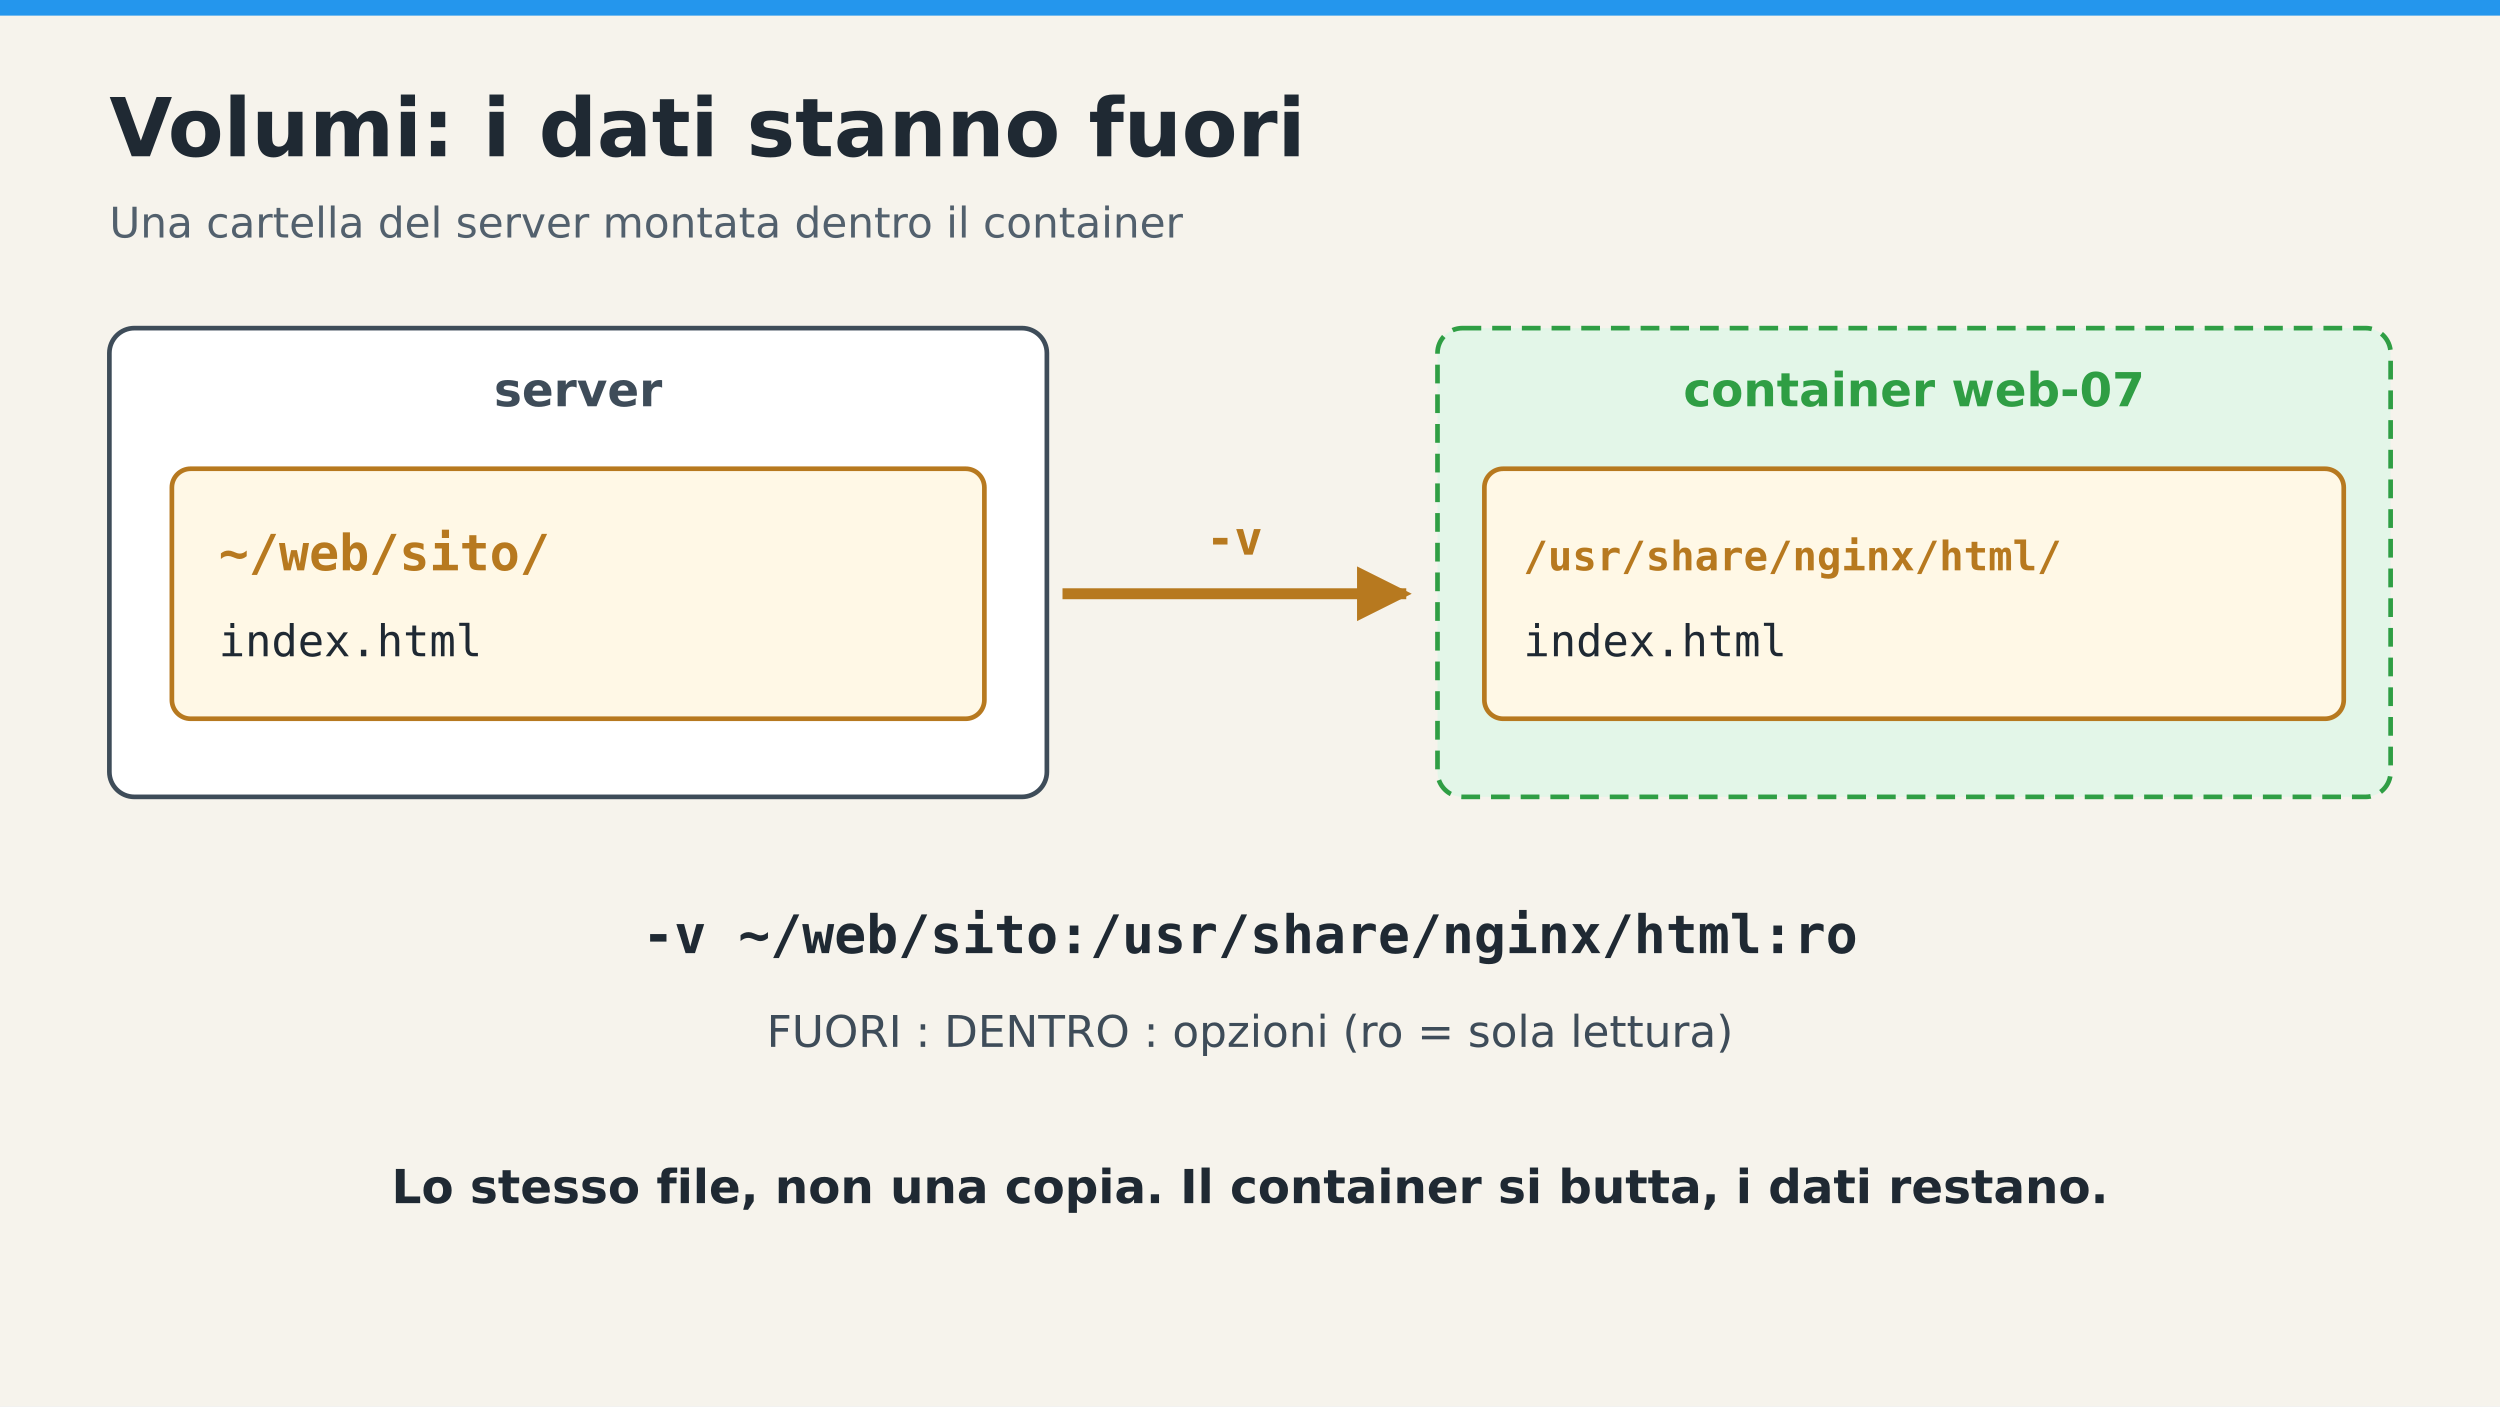
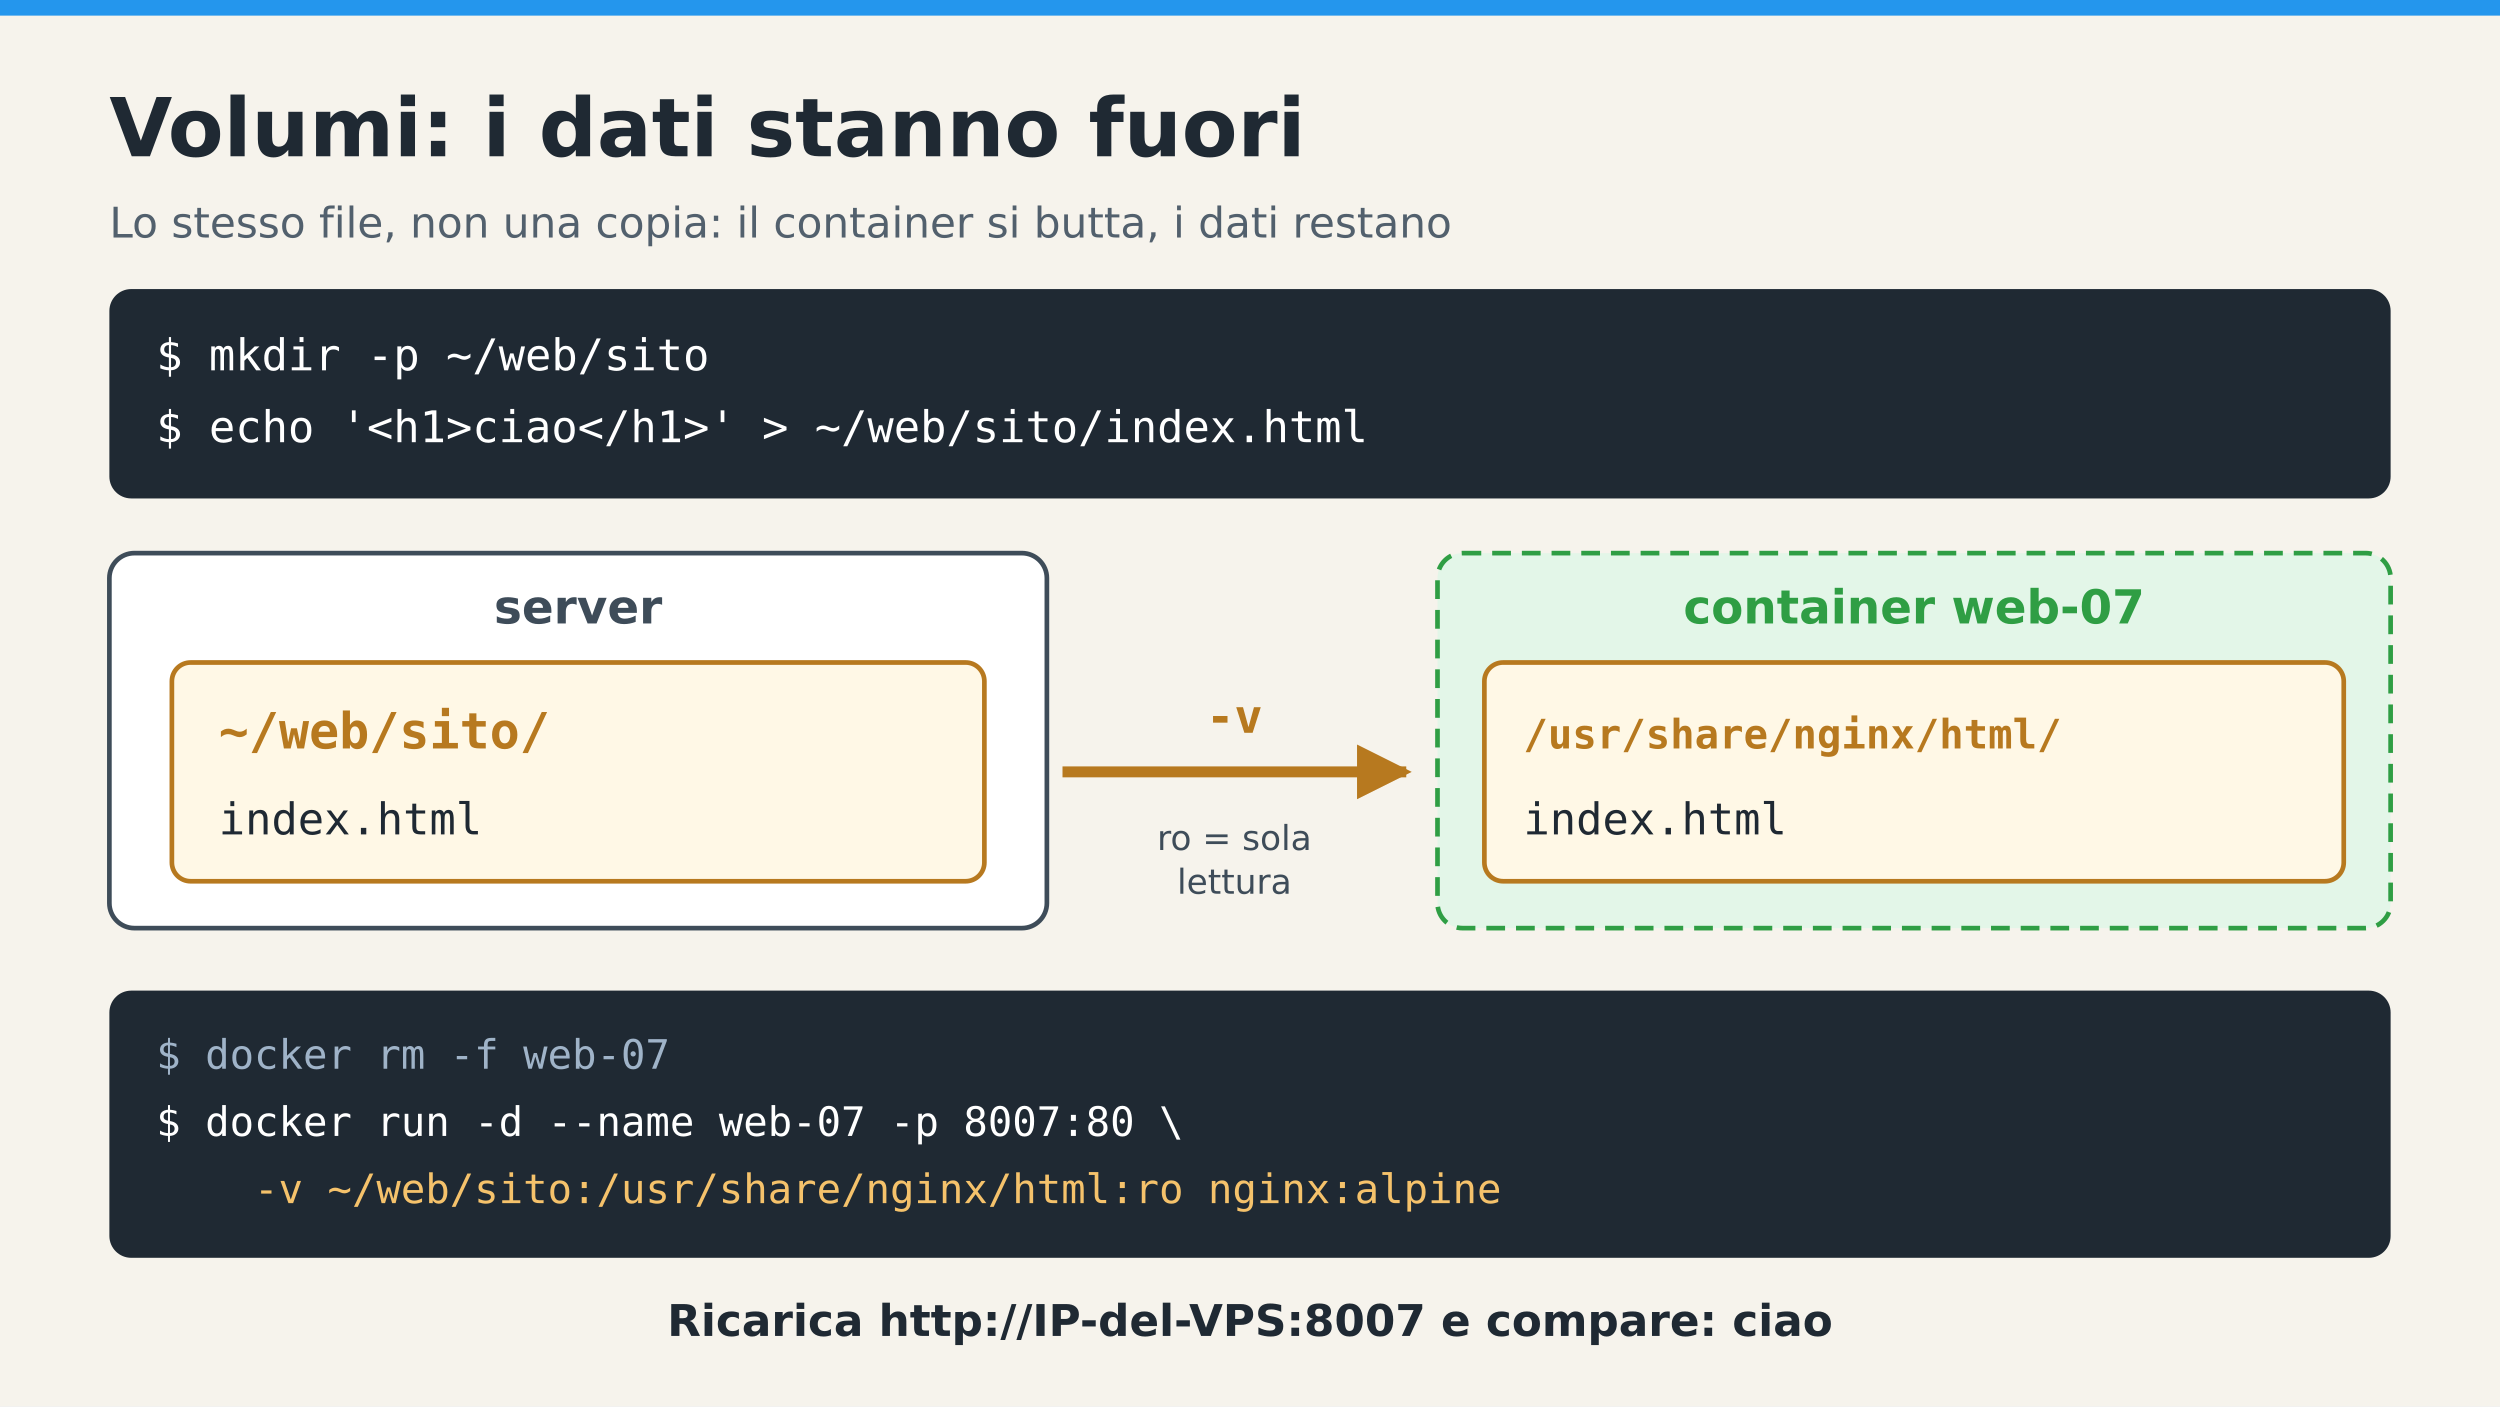
<svg xmlns="http://www.w3.org/2000/svg" viewBox="0 0 1600 900" width="1600" height="900" font-family="DejaVu Sans, Arial, sans-serif">
  <defs>
    <marker id="aK" viewBox="0 0 10 10" refX="9" refY="5" markerWidth="5" markerHeight="5" orient="auto-start-reverse">
      <path d="M0,0 L10,5 L0,10 z" fill="#1F2933" />
    </marker>
    <marker id="aG" viewBox="0 0 10 10" refX="9" refY="5" markerWidth="5" markerHeight="5" orient="auto-start-reverse">
      <path d="M0,0 L10,5 L0,10 z" fill="#2F9E44" />
    </marker>
    <marker id="aO" viewBox="0 0 10 10" refX="9" refY="5" markerWidth="5" markerHeight="5" orient="auto-start-reverse">
      <path d="M0,0 L10,5 L0,10 z" fill="#E8590C" />
    </marker>
    <marker id="aT" viewBox="0 0 10 10" refX="9" refY="5" markerWidth="5" markerHeight="5" orient="auto-start-reverse">
      <path d="M0,0 L10,5 L0,10 z" fill="#0C8599" />
    </marker>
    <marker id="aA" viewBox="0 0 10 10" refX="9" refY="5" markerWidth="5" markerHeight="5" orient="auto-start-reverse">
      <path d="M0,0 L10,5 L0,10 z" fill="#B7791F" />
    </marker>
    <marker id="aR" viewBox="0 0 10 10" refX="9" refY="5" markerWidth="5" markerHeight="5" orient="auto-start-reverse">
      <path d="M0,0 L10,5 L0,10 z" fill="#C92A2A" />
    </marker>
    <marker id="aD" viewBox="0 0 10 10" refX="9" refY="5" markerWidth="5" markerHeight="5" orient="auto-start-reverse">
      <path d="M0,0 L10,5 L0,10 z" fill="#2496ED" />
    </marker>
    <marker id="aB" viewBox="0 0 10 10" refX="9" refY="5" markerWidth="5" markerHeight="5" orient="auto-start-reverse">
      <path d="M0,0 L10,5 L0,10 z" fill="#1C64C8" />
    </marker>
    <marker id="aY" viewBox="0 0 10 10" refX="9" refY="5" markerWidth="5" markerHeight="5" orient="auto-start-reverse">
      <path d="M0,0 L10,5 L0,10 z" fill="#52606D" />
    </marker>
  </defs>
  <rect width="1600" height="900" fill="#F6F3EC" />
  <rect x="0" y="0" width="1600" height="10" fill="#2496ED" />
  <text x="70" y="100" font-size="52" fill="#1F2933" font-weight="bold">Volumi: i dati stanno fuori</text>
-   <text x="70" y="152" font-size="27" fill="#52606D">Una cartella del server montata dentro il container</text>
-   <rect x="70" y="210" width="600" height="300" rx="16" fill="#FFFFFF" stroke="#3E4C59" stroke-width="3" />
-   <text x="370" y="260" font-size="30" fill="#3E4C59" font-weight="bold" text-anchor="middle">server</text>
-   <rect x="110" y="300" width="520" height="160" rx="12" fill="#FFF8E6" stroke="#B7791F" stroke-width="3" />
-   <text xml:space="preserve" x="140" y="365" font-size="32" fill="#B7791F" font-weight="bold" font-family="DejaVu Sans Mono, monospace">~/web/sito/</text>
-   <text xml:space="preserve" x="140" y="420" font-size="28" fill="#1F2933" font-family="DejaVu Sans Mono, monospace">index.html</text>
-   <path d="M680,380 L900,380" stroke="#B7791F" stroke-width="7" fill="none" marker-end="url(#aA)" />
-   <text xml:space="preserve" x="790" y="355" font-size="30" fill="#B7791F" font-weight="bold" text-anchor="middle" font-family="DejaVu Sans Mono, monospace">-v</text>
-   <rect x="920" y="210" width="610" height="300" rx="16" fill="#E3F6E8" stroke="#2F9E44" stroke-width="3" stroke-dasharray="12 7" />
-   <text x="1225" y="260" font-size="30" fill="#2F9E44" font-weight="bold" text-anchor="middle">container web-07</text>
-   <rect x="950" y="300" width="550" height="160" rx="12" fill="#FFF8E6" stroke="#B7791F" stroke-width="3" />
-   <text xml:space="preserve" x="975" y="365" font-size="26" fill="#B7791F" font-weight="bold" font-family="DejaVu Sans Mono, monospace">/usr/share/nginx/html/</text>
-   <text xml:space="preserve" x="975" y="420" font-size="28" fill="#1F2933" font-family="DejaVu Sans Mono, monospace">index.html</text>
-   <text xml:space="preserve" x="800" y="610" font-size="34" fill="#1F2933" font-weight="bold" text-anchor="middle" font-family="DejaVu Sans Mono, monospace">-v ~/web/sito:/usr/share/nginx/html:ro</text>
-   <text x="800" y="670" font-size="28" fill="#3E4C59" text-anchor="middle">FUORI : DENTRO : opzioni (ro = sola lettura)</text>
-   <text x="800" y="770" font-size="30" fill="#1F2933" font-weight="bold" text-anchor="middle">Lo stesso file, non una copia. Il container si butta, i dati restano.</text>
+   <text x="70" y="152" font-size="27" fill="#52606D">Lo stesso file, non una copia: il container si butta, i dati restano</text>
+   <rect x="70" y="185" width="1460" height="134" rx="14" fill="#1F2933" />
+   <text xml:space="preserve" x="100" y="237" font-size="28" fill="#FFFFFF" font-family="DejaVu Sans Mono, monospace">$ mkdir -p ~/web/sito</text>
+   <text xml:space="preserve" x="100" y="283" font-size="28" fill="#FFFFFF" font-family="DejaVu Sans Mono, monospace">$ echo '&lt;h1&gt;ciao&lt;/h1&gt;' &gt; ~/web/sito/index.html</text>
+   <rect x="70" y="354" width="600" height="240" rx="16" fill="#FFFFFF" stroke="#3E4C59" stroke-width="3" />
+   <text x="370" y="399" font-size="30" fill="#3E4C59" font-weight="bold" text-anchor="middle">server</text>
+   <rect x="110" y="424" width="520" height="140" rx="12" fill="#FFF8E6" stroke="#B7791F" stroke-width="3" />
+   <text xml:space="preserve" x="140" y="479" font-size="32" fill="#B7791F" font-weight="bold" font-family="DejaVu Sans Mono, monospace">~/web/sito/</text>
+   <text xml:space="preserve" x="140" y="534" font-size="28" fill="#1F2933" font-family="DejaVu Sans Mono, monospace">index.html</text>
+   <path d="M680,494 L900,494" stroke="#B7791F" stroke-width="7" fill="none" marker-end="url(#aA)" />
+   <text xml:space="preserve" x="790" y="469" font-size="30" fill="#B7791F" font-weight="bold" text-anchor="middle" font-family="DejaVu Sans Mono, monospace">-v</text>
+   <text x="790" y="544" font-size="22" fill="#3E4C59" text-anchor="middle">ro = sola</text>
+   <text x="790" y="572" font-size="22" fill="#3E4C59" text-anchor="middle">lettura</text>
+   <rect x="920" y="354" width="610" height="240" rx="16" fill="#E3F6E8" stroke="#2F9E44" stroke-width="3" stroke-dasharray="12 7" />
+   <text x="1225" y="399" font-size="30" fill="#2F9E44" font-weight="bold" text-anchor="middle">container web-07</text>
+   <rect x="950" y="424" width="550" height="140" rx="12" fill="#FFF8E6" stroke="#B7791F" stroke-width="3" />
+   <text xml:space="preserve" x="975" y="479" font-size="26" fill="#B7791F" font-weight="bold" font-family="DejaVu Sans Mono, monospace">/usr/share/nginx/html/</text>
+   <text xml:space="preserve" x="975" y="534" font-size="28" fill="#1F2933" font-family="DejaVu Sans Mono, monospace">index.html</text>
+   <rect x="70" y="634" width="1460" height="171" rx="14" fill="#1F2933" />
+   <text xml:space="preserve" x="100" y="684" font-size="26" fill="#9FB3C8" font-family="DejaVu Sans Mono, monospace">$ docker rm -f web-07</text>
+   <text xml:space="preserve" x="100" y="727" font-size="26" fill="#FFFFFF" font-family="DejaVu Sans Mono, monospace">$ docker run -d --name web-07 -p 8007:80 \</text>
+   <text xml:space="preserve" x="100" y="770" font-size="26" fill="#F5C26B" font-family="DejaVu Sans Mono, monospace">    -v ~/web/sito:/usr/share/nginx/html:ro nginx:alpine</text>
+   <text x="800" y="855" font-size="28" fill="#1F2933" font-weight="bold" text-anchor="middle">Ricarica http://IP-del-VPS:8007 e compare: ciao</text>
</svg>
